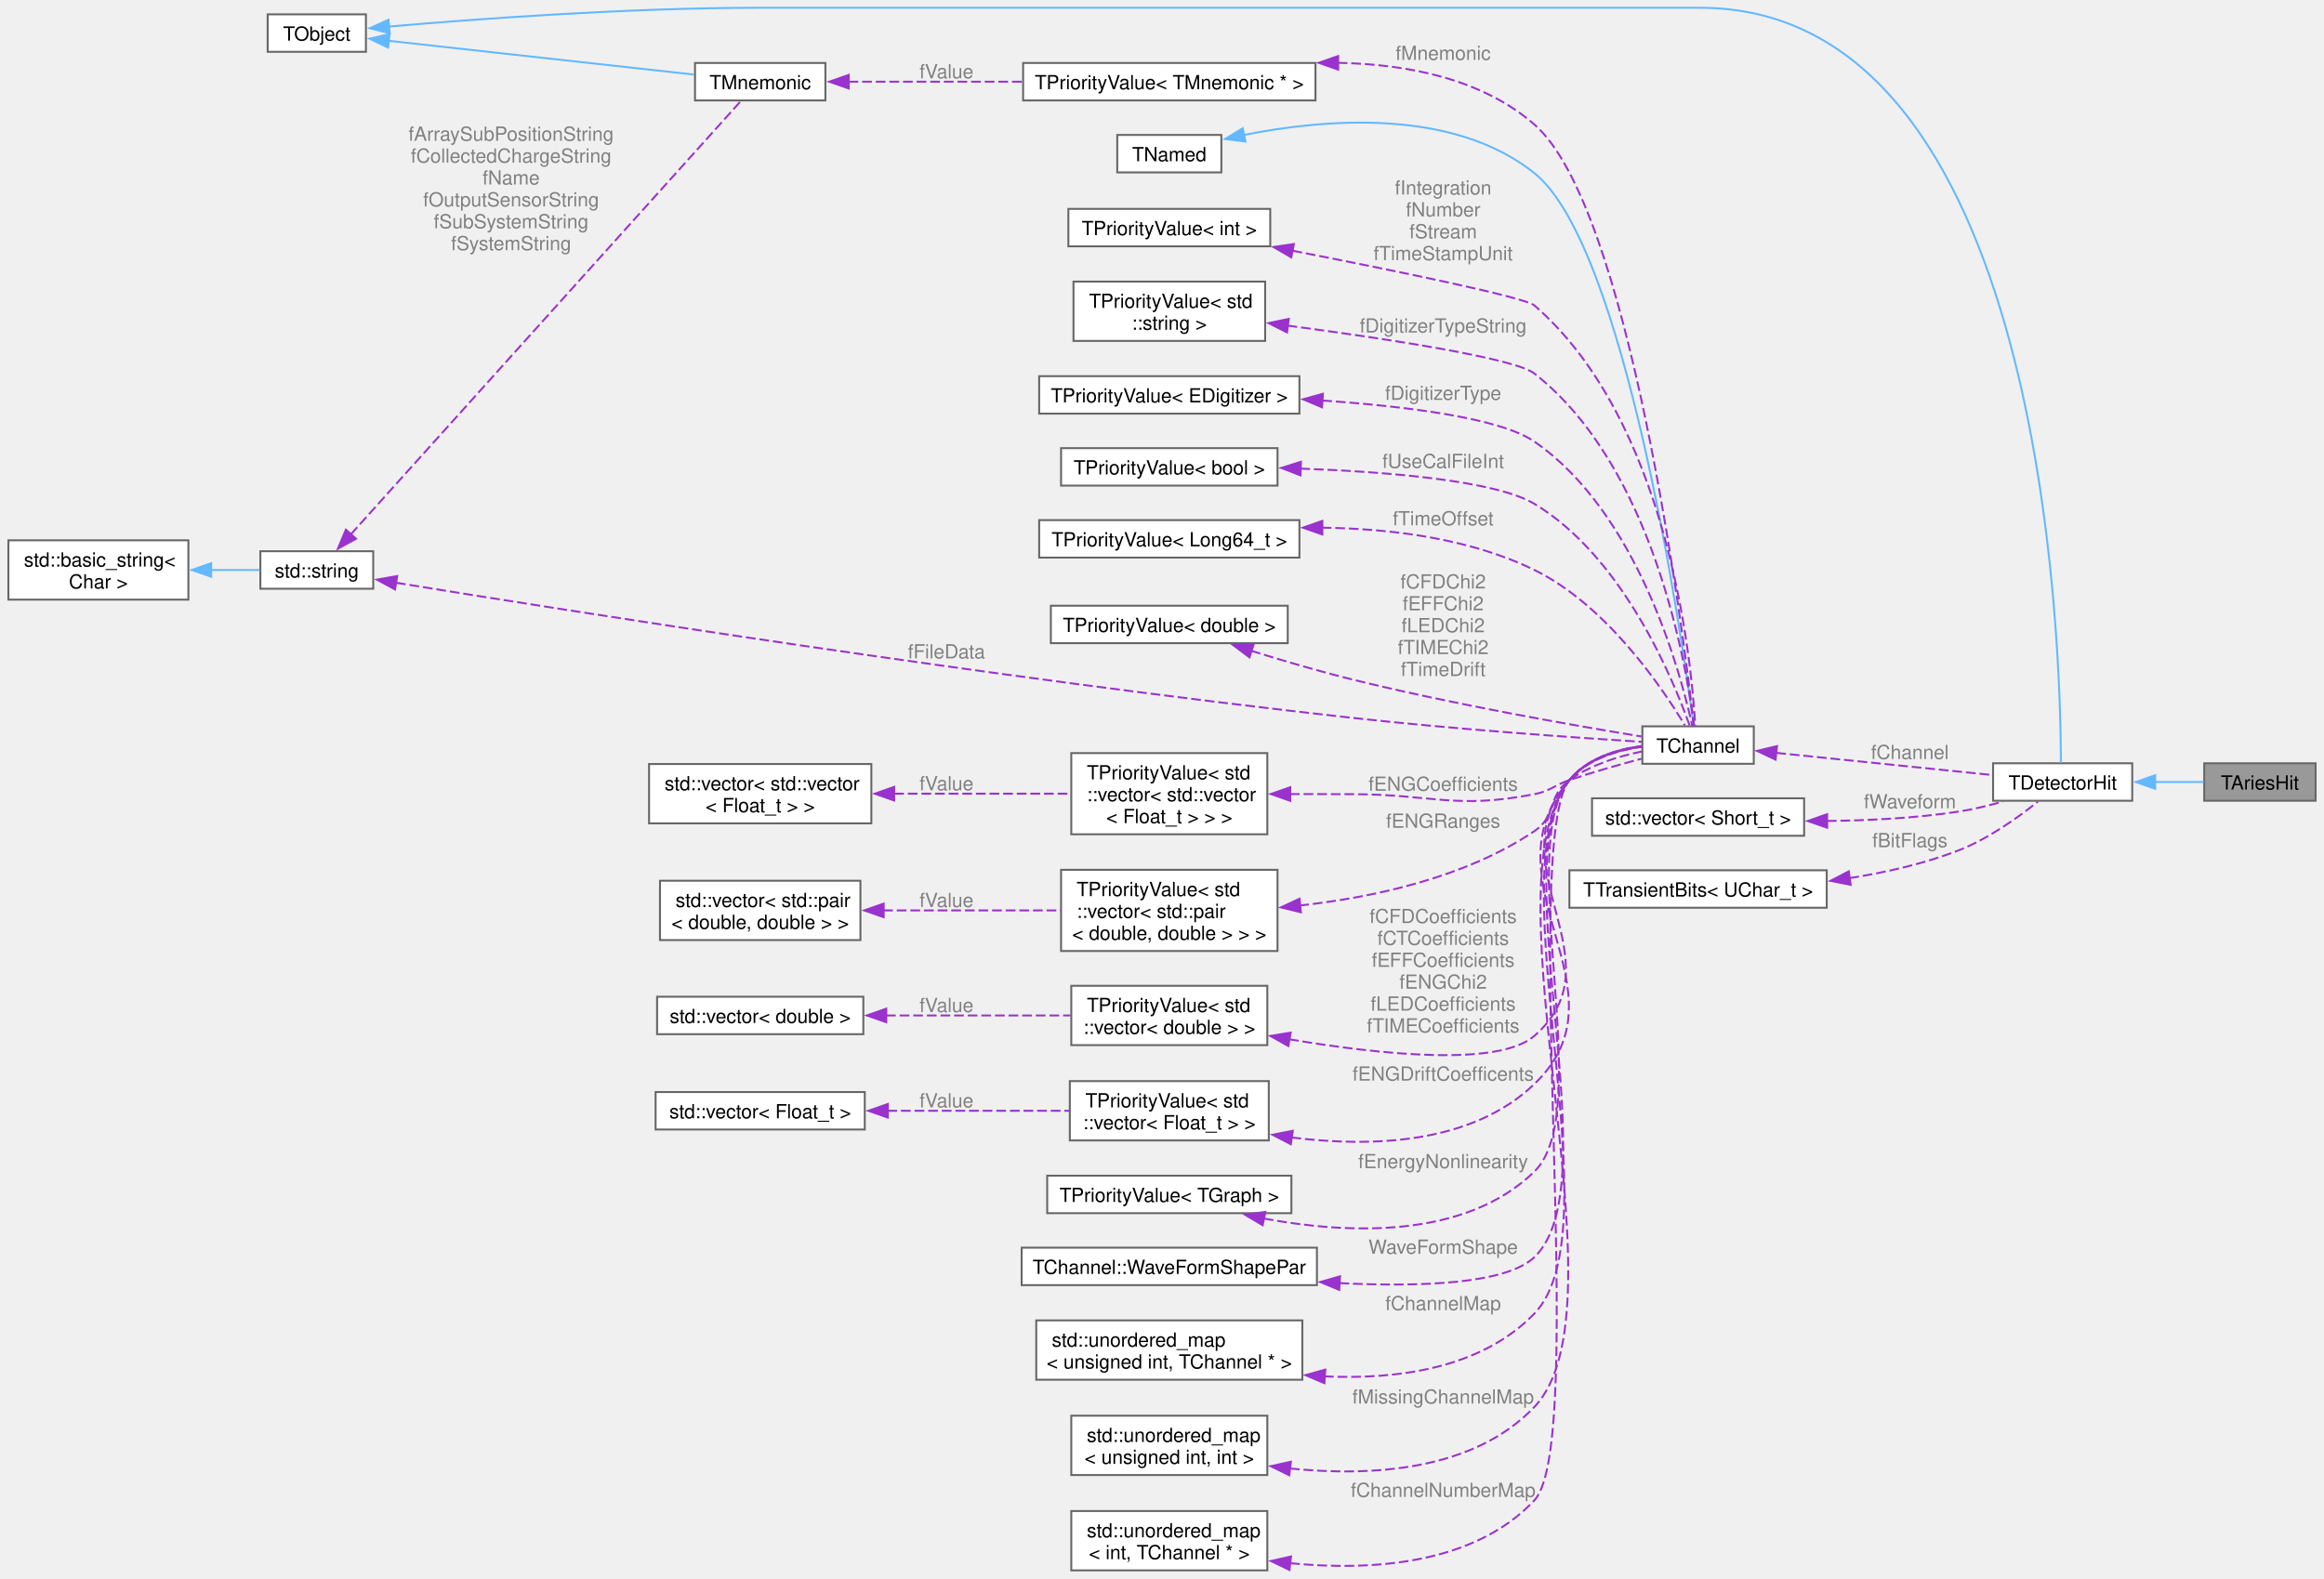
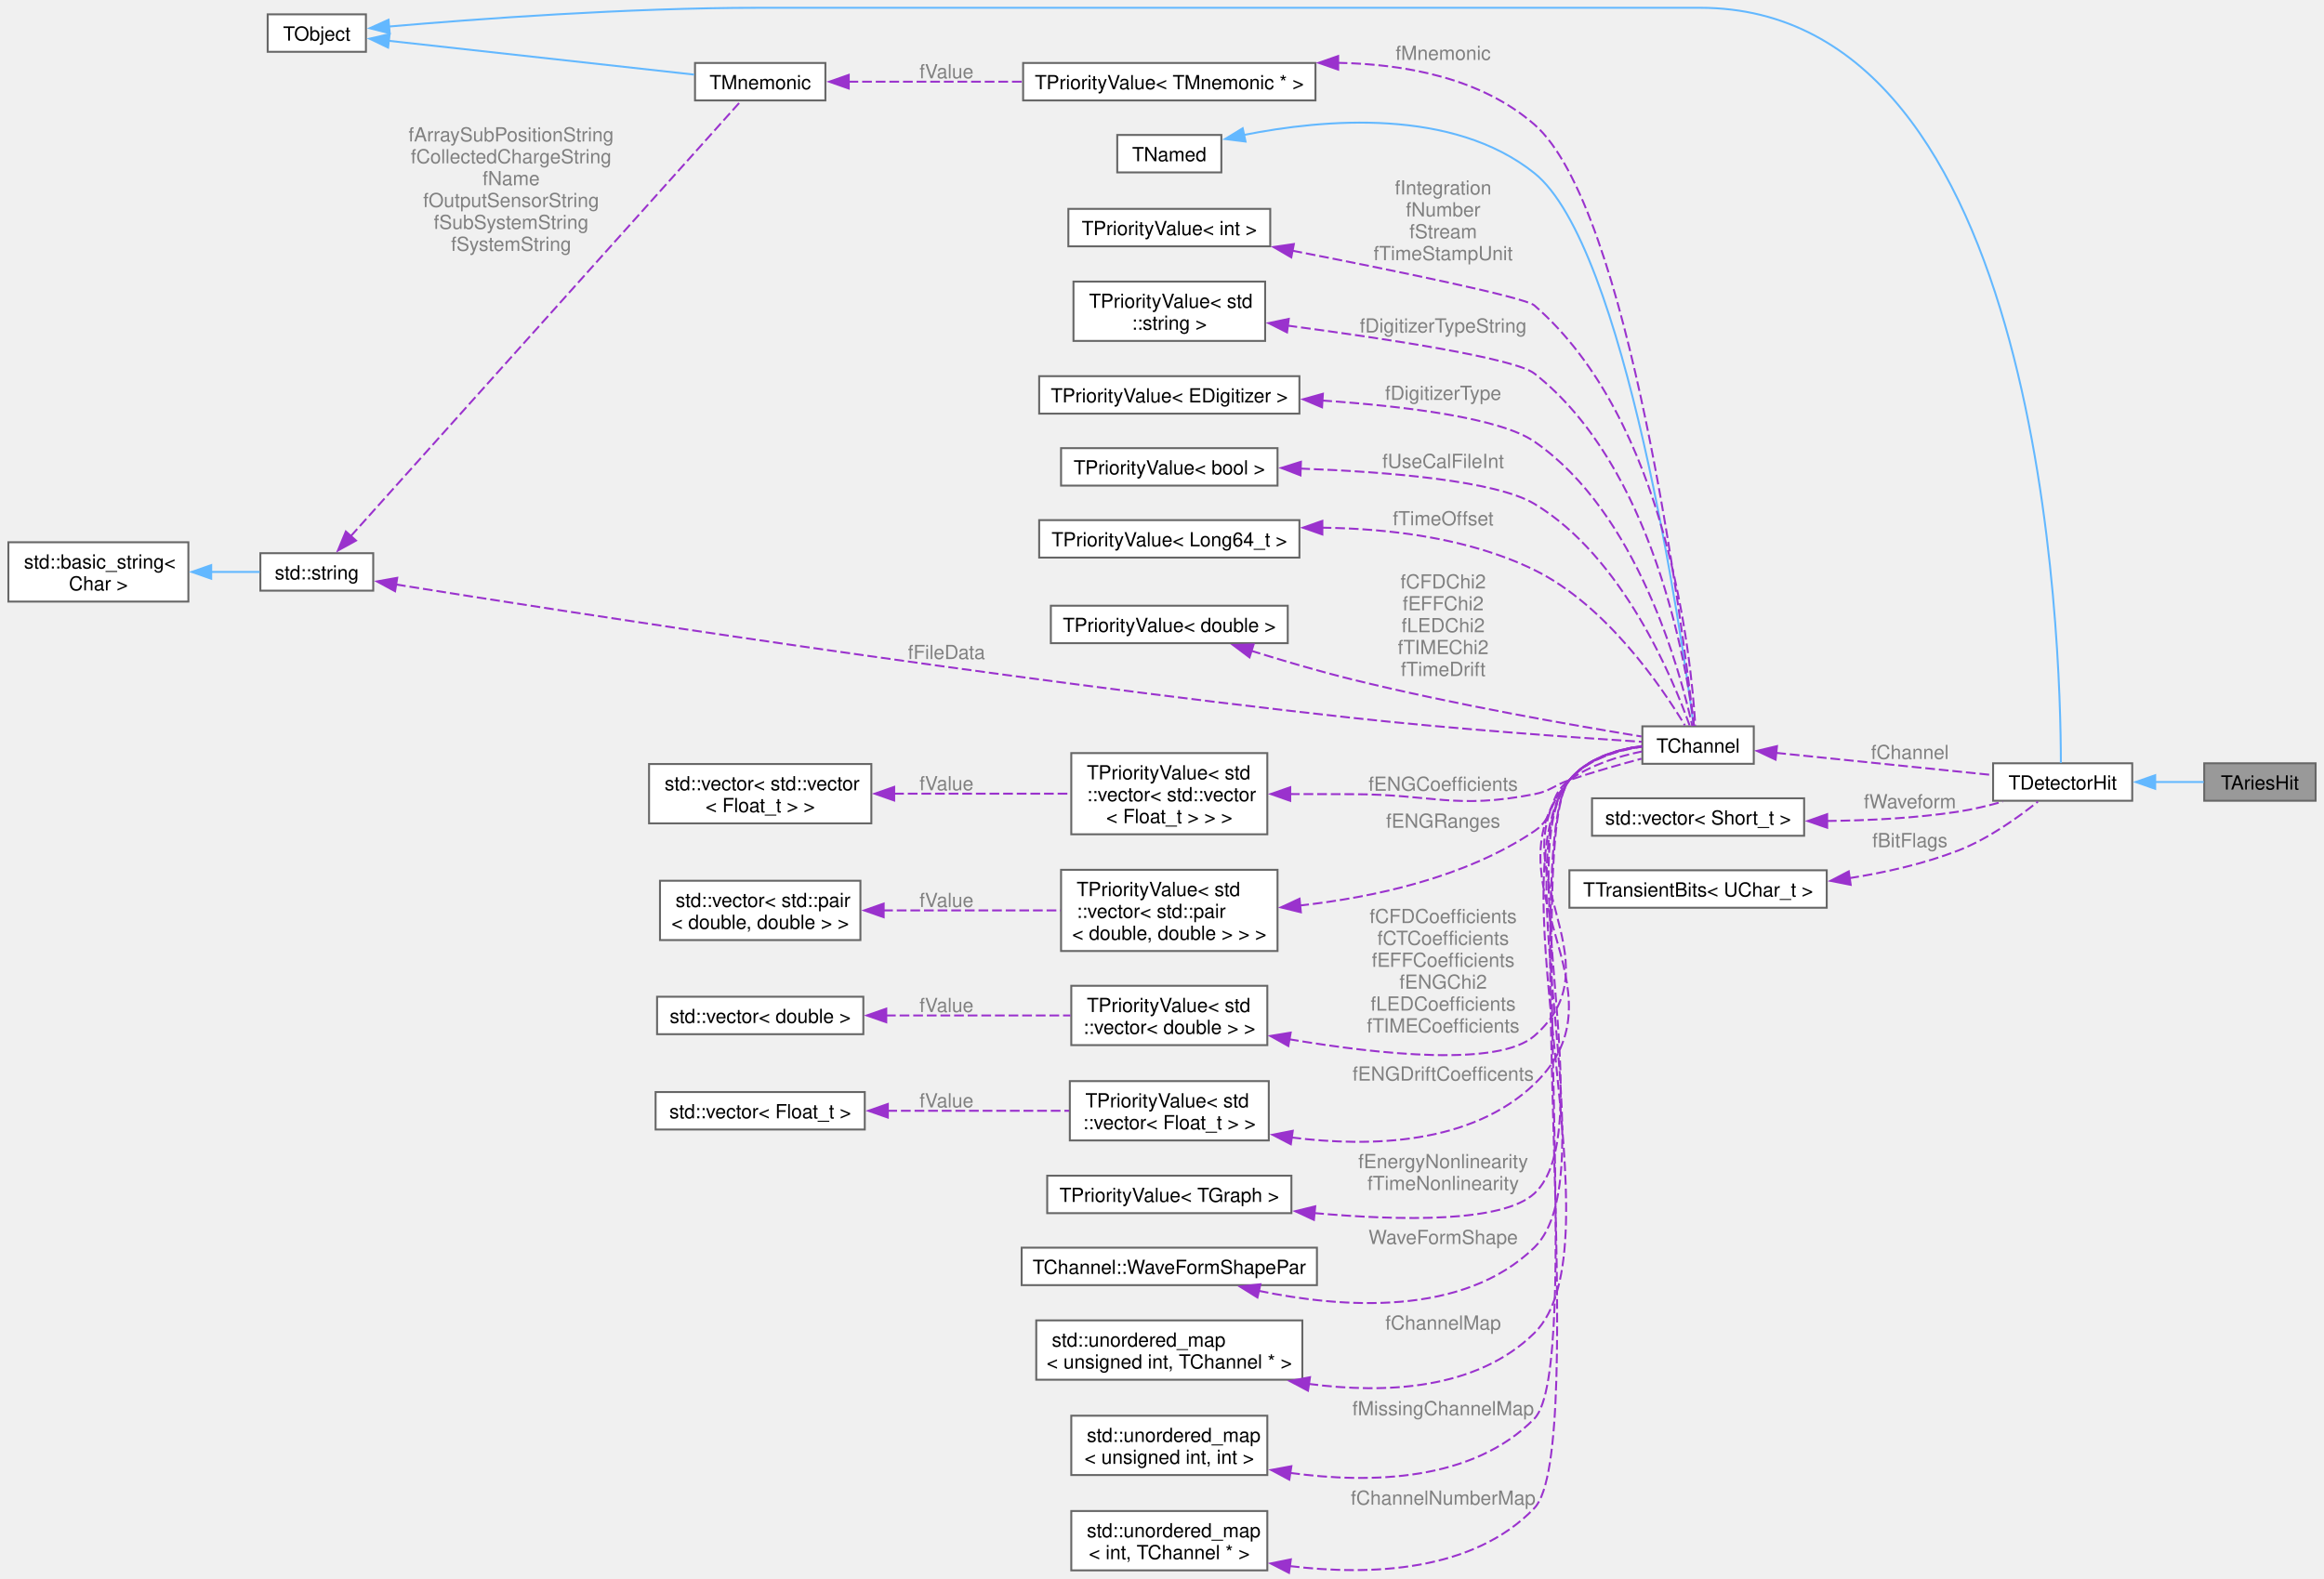
<svg xmlns="http://www.w3.org/2000/svg" xmlns:xlink="http://www.w3.org/1999/xlink" width="1194pt" height="811pt" viewBox="0.00 0.00 1193.75 811.25">
  <g id="graph0" class="graph" transform="scale(1 1) rotate(0) translate(4 807.25)">
    <g id="Node000001" class="node">
      <g id="a_Node000001">
        <a xlink:title=" ">
          <polygon fill="#999999" stroke="#666666" points="1185.75,-414.88 1128.5,-414.88 1128.5,-395.62 1185.75,-395.62 1185.75,-414.88" />
          <text text-anchor="middle" x="1157.12" y="-401.38" font-family="Helvetica,sans-Serif" font-size="10.00">TAriesHit</text>
        </a>
      </g>
    </g>
    <g id="Node000002" class="node">
      <g id="a_Node000002">
        <a xlink:href="class_t_detector_hit.html" target="_top" xlink:title=" ">
          <polygon fill="white" stroke="#666666" points="1091.5,-414.88 1020,-414.88 1020,-395.62 1091.5,-395.62 1091.5,-414.88" />
          <text text-anchor="middle" x="1055.75" y="-401.38" font-family="Helvetica,sans-Serif" font-size="10.00">TDetectorHit</text>
        </a>
      </g>
    </g>
    <g id="edge1_Node000001_Node000002" class="edge">
      <g id="a_edge1_Node000001_Node000002">
        <a xlink:title=" ">
          <path fill="none" stroke="#63b8ff" d="M1103.27,-405.25C1111.81,-405.25 1120.48,-405.25 1128.26,-405.25" />
          <polygon fill="#63b8ff" stroke="#63b8ff" points="1103.3,-401.75 1093.3,-405.25 1103.3,-408.75 1103.3,-401.75" />
        </a>
      </g>
    </g>
    <g id="Node000003" class="node">
      <g id="a_Node000003">
        <a xlink:title=" ">
          <polygon fill="white" stroke="#666666" points="183.75,-799.88 133.25,-799.88 133.25,-780.62 183.75,-780.62 183.75,-799.88" />
          <text text-anchor="middle" x="158.5" y="-786.38" font-family="Helvetica,sans-Serif" font-size="10.00">TObject</text>
        </a>
      </g>
    </g>
    <g id="edge2_Node000002_Node000003" class="edge">
      <g id="a_edge2_Node000002_Node000003">
        <a xlink:title=" ">
          <path fill="none" stroke="#63b8ff" d="M195.58,-793.61C240.14,-797.46 318.27,-803.25 385.38,-803.25 385.38,-803.25 385.38,-803.25 869.38,-803.25 1046.22,-803.25 1054.78,-476.38 1054.83,-415.09" />
          <polygon fill="#63b8ff" stroke="#63b8ff" points="195.98,-790.13 185.71,-792.74 195.37,-797.1 195.98,-790.13" />
        </a>
      </g>
    </g>
    <g id="Node000014" class="node">
      <g id="a_Node000014">
        <a xlink:href="class_t_mnemonic.html" target="_top" xlink:title=" ">
          <polygon fill="white" stroke="#666666" points="419.88,-774.88 352.88,-774.88 352.88,-755.62 419.88,-755.62 419.88,-774.88" />
          <text text-anchor="middle" x="386.38" y="-761.38" font-family="Helvetica,sans-Serif" font-size="10.00">TMnemonic</text>
        </a>
      </g>
    </g>
    <g id="edge14_Node000014_Node000003" class="edge">
      <g id="a_edge14_Node000014_Node000003">
        <a xlink:title=" ">
          <path fill="none" stroke="#63b8ff" d="M195.48,-786.27C238.71,-781.48 310.6,-773.53 352.43,-768.9" />
          <polygon fill="#63b8ff" stroke="#63b8ff" points="195.16,-782.78 185.61,-787.36 195.93,-789.74 195.16,-782.78" />
        </a>
      </g>
    </g>
    <g id="Node000004" class="node">
      <g id="a_Node000004">
        <a xlink:title=" ">
          <polygon fill="white" stroke="#666666" points="922.88,-396.88 813.88,-396.88 813.88,-377.62 922.88,-377.62 922.88,-396.88" />
          <text text-anchor="middle" x="868.38" y="-383.38" font-family="Helvetica,sans-Serif" font-size="10.00">std::vector&lt; Short_t &gt;</text>
        </a>
      </g>
    </g>
    <g id="edge3_Node000002_Node000004" class="edge">
      <g id="a_edge3_Node000002_Node000004">
        <a xlink:title=" ">
          <path fill="none" stroke="#9a32cd" stroke-dasharray="5,2" d="M934.57,-385.23C956.14,-385.46 980.19,-386.68 1002,-390 1009.54,-391.15 1017.52,-393.07 1024.93,-395.16" />
          <polygon fill="#9a32cd" stroke="#9a32cd" points="934.73,-381.73 924.72,-385.2 934.71,-388.73 934.73,-381.73" />
        </a>
      </g>
      <text text-anchor="middle" x="977.25" y="-391.75" font-family="Helvetica,sans-Serif" font-size="10.00" fill="grey"> fWaveform</text>
    </g>
    <g id="Node000005" class="node">
      <g id="a_Node000005">
        <a xlink:href="class_t_channel.html" target="_top" xlink:title=" ">
          <polygon fill="white" stroke="#666666" points="897,-433.88 839.75,-433.88 839.75,-414.62 897,-414.62 897,-433.88" />
          <text text-anchor="middle" x="868.38" y="-420.38" font-family="Helvetica,sans-Serif" font-size="10.00">TChannel</text>
        </a>
      </g>
    </g>
    <g id="edge4_Node000002_Node000005" class="edge">
      <g id="a_edge4_Node000002_Node000005">
        <a xlink:title=" ">
          <path fill="none" stroke="#9a32cd" stroke-dasharray="5,2" d="M908.55,-420.23C941.38,-416.87 987.83,-412.11 1019.51,-408.86" />
          <polygon fill="#9a32cd" stroke="#9a32cd" points="908.22,-416.75 898.63,-421.25 908.94,-423.71 908.22,-416.75" />
        </a>
      </g>
      <text text-anchor="middle" x="977.25" y="-417.07" font-family="Helvetica,sans-Serif" font-size="10.00" fill="grey"> fChannel</text>
    </g>
    <g id="Node000006" class="node">
      <g id="a_Node000006">
        <a xlink:title=" ">
          <polygon fill="white" stroke="#666666" points="623.38,-737.88 569.88,-737.88 569.88,-718.62 623.38,-718.62 623.38,-737.88" />
          <text text-anchor="middle" x="596.62" y="-724.38" font-family="Helvetica,sans-Serif" font-size="10.00">TNamed</text>
        </a>
      </g>
    </g>
    <g id="edge5_Node000005_Node000006" class="edge">
      <g id="a_edge5_Node000005_Node000006">
        <a xlink:title=" ">
          <path fill="none" stroke="#63b8ff" d="M635,-737.88C676.2,-746.1 742.18,-751.88 784.25,-718.25 830.96,-680.91 859.88,-481.23 866.11,-434.18" />
          <polygon fill="#63b8ff" stroke="#63b8ff" points="635.82,-734.48 625.31,-735.79 634.35,-741.32 635.82,-734.48" />
        </a>
      </g>
    </g>
    <g id="Node000007" class="node">
      <g id="a_Node000007">
        <a xlink:href="class_t_priority_value.html" target="_top" xlink:title=" ">
          <polygon fill="white" stroke="#666666" points="648.5,-699.88 544.75,-699.88 544.75,-680.62 648.5,-680.62 648.5,-699.88" />
          <text text-anchor="middle" x="596.62" y="-686.38" font-family="Helvetica,sans-Serif" font-size="10.00">TPriorityValue&lt; int &gt;</text>
        </a>
      </g>
    </g>
    <g id="edge6_Node000005_Node000007" class="edge">
      <g id="a_edge6_Node000005_Node000007">
        <a xlink:title=" ">
          <path fill="none" stroke="#9a32cd" stroke-dasharray="5,2" d="M659.94,-678.38C712.31,-668.17 779.41,-654.45 784.25,-650.25 852.77,-590.79 864.85,-469.75 866.95,-434.25" />
          <polygon fill="#9a32cd" stroke="#9a32cd" points="659.32,-674.94 650.17,-680.28 660.65,-681.81 659.32,-674.94" />
        </a>
      </g>
      <text text-anchor="middle" x="737.38" y="-707.26" font-family="Helvetica,sans-Serif" font-size="10.00" fill="grey"> fIntegration</text>
      <text text-anchor="middle" x="737.38" y="-696.01" font-family="Helvetica,sans-Serif" font-size="10.00" fill="grey">fNumber</text>
      <text text-anchor="middle" x="737.38" y="-684.76" font-family="Helvetica,sans-Serif" font-size="10.00" fill="grey">fStream</text>
      <text text-anchor="middle" x="737.38" y="-673.51" font-family="Helvetica,sans-Serif" font-size="10.00" fill="grey">fTimeStampUnit</text>
    </g>
    <g id="Node000008" class="node">
      <g id="a_Node000008">
        <a xlink:title=" ">
          <polygon fill="white" stroke="#666666" points="645.88,-662.5 547.38,-662.5 547.38,-632 645.88,-632 645.88,-662.5" />
          <text text-anchor="start" x="555.38" y="-649" font-family="Helvetica,sans-Serif" font-size="10.00">TPriorityValue&lt; std</text>
          <text text-anchor="middle" x="596.62" y="-637.75" font-family="Helvetica,sans-Serif" font-size="10.00">::string &gt;</text>
        </a>
      </g>
    </g>
    <g id="edge7_Node000005_Node000008" class="edge">
      <g id="a_edge7_Node000005_Node000008">
        <a xlink:title=" ">
          <path fill="none" stroke="#9a32cd" stroke-dasharray="5,2" d="M657.37,-639.88C708.1,-633.16 774.24,-623.1 784.25,-615.25 845.15,-567.49 862.32,-466.11 866.31,-434.13" />
          <polygon fill="#9a32cd" stroke="#9a32cd" points="657.12,-636.38 647.66,-641.15 658.03,-643.33 657.12,-636.38" />
        </a>
      </g>
      <text text-anchor="middle" x="737.38" y="-636.31" font-family="Helvetica,sans-Serif" font-size="10.00" fill="grey"> fDigitizerTypeString</text>
    </g>
    <g id="Node000009" class="node">
      <g id="a_Node000009">
        <a xlink:href="class_t_priority_value.html" target="_top" xlink:title=" ">
          <polygon fill="white" stroke="#666666" points="663.5,-613.88 529.75,-613.88 529.75,-594.62 663.5,-594.62 663.5,-613.88" />
          <text text-anchor="middle" x="596.62" y="-600.38" font-family="Helvetica,sans-Serif" font-size="10.00">TPriorityValue&lt; EDigitizer &gt;</text>
        </a>
      </g>
    </g>
    <g id="edge8_Node000005_Node000009" class="edge">
      <g id="a_edge8_Node000005_Node000009">
        <a xlink:title=" ">
          <path fill="none" stroke="#9a32cd" stroke-dasharray="5,2" d="M675.25,-601.36C718.33,-598.39 766.67,-592.39 784.25,-580.25 837.27,-543.62 859.24,-462.11 865.42,-434" />
          <polygon fill="#9a32cd" stroke="#9a32cd" points="675.13,-597.86 665.37,-601.99 675.57,-604.84 675.13,-597.86" />
        </a>
      </g>
      <text text-anchor="middle" x="737.38" y="-601.69" font-family="Helvetica,sans-Serif" font-size="10.00" fill="grey"> fDigitizerType</text>
    </g>
    <g id="Node000010" class="node">
      <g id="a_Node000010">
        <a xlink:href="class_t_priority_value.html" target="_top" xlink:title=" ">
          <polygon fill="white" stroke="#666666" points="652.25,-576.88 541,-576.88 541,-557.62 652.25,-557.62 652.25,-576.88" />
          <text text-anchor="middle" x="596.62" y="-563.38" font-family="Helvetica,sans-Serif" font-size="10.00">TPriorityValue&lt; bool &gt;</text>
        </a>
      </g>
    </g>
    <g id="edge9_Node000005_Node000010" class="edge">
      <g id="a_edge9_Node000005_Node000010">
        <a xlink:title=" ">
          <path fill="none" stroke="#9a32cd" stroke-dasharray="5,2" d="M663.93,-566.38C709.2,-564.7 764.43,-560.15 784.25,-548.25 829.58,-521.03 855.45,-458.45 864.09,-434.15" />
          <polygon fill="#9a32cd" stroke="#9a32cd" points="664.05,-562.88 654.17,-566.7 664.28,-569.87 664.05,-562.88" />
        </a>
      </g>
      <text text-anchor="middle" x="737.38" y="-566.68" font-family="Helvetica,sans-Serif" font-size="10.00" fill="grey"> fUseCalFileInt</text>
    </g>
    <g id="Node000011" class="node">
      <g id="a_Node000011">
        <a xlink:href="class_t_priority_value.html" target="_top" xlink:title=" ">
          <polygon fill="white" stroke="#666666" points="663.5,-539.88 529.75,-539.88 529.75,-520.62 663.5,-520.62 663.5,-539.88" />
          <text text-anchor="middle" x="596.62" y="-526.38" font-family="Helvetica,sans-Serif" font-size="10.00">TPriorityValue&lt; Long64_t &gt;</text>
        </a>
      </g>
    </g>
    <g id="edge10_Node000005_Node000011" class="edge">
      <g id="a_edge10_Node000005_Node000011">
        <a xlink:title=" ">
          <path fill="none" stroke="#9a32cd" stroke-dasharray="5,2" d="M674.91,-536C709.88,-535.56 750.78,-530.64 784.25,-514.25 821.31,-496.1 849.94,-453.78 861.63,-434.34" />
          <polygon fill="#9a32cd" stroke="#9a32cd" points="675.29,-532.5 665.29,-535.99 675.29,-539.5 675.29,-532.5" />
        </a>
      </g>
      <text text-anchor="middle" x="737.38" y="-537.22" font-family="Helvetica,sans-Serif" font-size="10.00" fill="grey"> fTimeOffset</text>
    </g>
    <g id="Node000012" class="node">
      <g id="a_Node000012">
        <a xlink:href="class_t_priority_value.html" target="_top" xlink:title=" ">
          <polygon fill="white" stroke="#666666" points="657.5,-495.88 535.75,-495.88 535.75,-476.62 657.5,-476.62 657.5,-495.88" />
          <text text-anchor="middle" x="596.62" y="-482.38" font-family="Helvetica,sans-Serif" font-size="10.00">TPriorityValue&lt; double &gt;</text>
        </a>
      </g>
    </g>
    <g id="edge11_Node000005_Node000012" class="edge">
      <g id="a_edge11_Node000005_Node000012">
        <a xlink:title=" ">
          <path fill="none" stroke="#9a32cd" stroke-dasharray="5,2" d="M638.6,-472.76C654.67,-467.73 673.35,-462.23 690.5,-458 742.55,-445.16 804.24,-434.37 839.3,-428.66" />
          <polygon fill="#9a32cd" stroke="#9a32cd" points="637.85,-469.32 629.38,-475.68 639.97,-475.99 637.85,-469.32" />
        </a>
      </g>
      <text text-anchor="middle" x="737.38" y="-504.75" font-family="Helvetica,sans-Serif" font-size="10.00" fill="grey"> fCFDChi2</text>
      <text text-anchor="middle" x="737.38" y="-493.5" font-family="Helvetica,sans-Serif" font-size="10.00" fill="grey">fEFFChi2</text>
      <text text-anchor="middle" x="737.38" y="-482.25" font-family="Helvetica,sans-Serif" font-size="10.00" fill="grey">fLEDChi2</text>
      <text text-anchor="middle" x="737.38" y="-471" font-family="Helvetica,sans-Serif" font-size="10.00" fill="grey">fTIMEChi2</text>
      <text text-anchor="middle" x="737.38" y="-459.75" font-family="Helvetica,sans-Serif" font-size="10.00" fill="grey">fTimeDrift</text>
    </g>
    <g id="Node000013" class="node">
      <g id="a_Node000013">
        <a xlink:href="class_t_priority_value.html" target="_top" xlink:title=" ">
          <polygon fill="white" stroke="#666666" points="671.75,-774.88 521.5,-774.88 521.5,-755.62 671.75,-755.62 671.75,-774.88" />
          <text text-anchor="middle" x="596.62" y="-761.38" font-family="Helvetica,sans-Serif" font-size="10.00">TPriorityValue&lt; TMnemonic * &gt;</text>
        </a>
      </g>
    </g>
    <g id="edge12_Node000005_Node000013" class="edge">
      <g id="a_edge12_Node000005_Node000013">
        <a xlink:title=" ">
          <path fill="none" stroke="#9a32cd" stroke-dasharray="5,2" d="M683.15,-774.96C718.24,-774.33 756.95,-767.03 784.25,-743.25 833.12,-700.68 860.58,-483.72 866.26,-434.29" />
          <polygon fill="#9a32cd" stroke="#9a32cd" points="683.42,-771.46 673.41,-774.95 683.41,-778.46 683.42,-771.46" />
        </a>
      </g>
      <text text-anchor="middle" x="737.38" y="-776.44" font-family="Helvetica,sans-Serif" font-size="10.00" fill="grey"> fMnemonic</text>
    </g>
    <g id="edge13_Node000013_Node000014" class="edge">
      <g id="a_edge13_Node000013_Node000014">
        <a xlink:title=" ">
          <path fill="none" stroke="#9a32cd" stroke-dasharray="5,2" d="M431.77,-765.25C457.81,-765.25 491.38,-765.25 521.35,-765.25" />
          <polygon fill="#9a32cd" stroke="#9a32cd" points="431.89,-761.75 421.89,-765.25 431.89,-768.75 431.89,-761.75" />
        </a>
      </g>
      <text text-anchor="middle" x="482.12" y="-767" font-family="Helvetica,sans-Serif" font-size="10.00" fill="grey"> fValue</text>
    </g>
    <g id="Node000015" class="node">
      <g id="a_Node000015">
        <a xlink:title=" ">
-           <polygon fill="white" stroke="#666666" points="187.5,-523.88 129.5,-523.88 129.5,-504.62 187.5,-504.62 187.5,-523.88" />
-           <text text-anchor="middle" x="158.5" y="-510.38" font-family="Helvetica,sans-Serif" font-size="10.00">std::string</text>
+           <polygon fill="white" stroke="#666666" points="187.5,-522.88 129.5,-522.88 129.5,-503.62 187.5,-503.62 187.5,-522.88" />
+           <text text-anchor="middle" x="158.5" y="-509.38" font-family="Helvetica,sans-Serif" font-size="10.00">std::string</text>
        </a>
      </g>
    </g>
    <g id="edge30_Node000005_Node000015" class="edge">
      <g id="a_edge30_Node000005_Node000015">
        <a xlink:title=" ">
-           <path fill="none" stroke="#9a32cd" stroke-dasharray="5,2" d="M199.23,-507.69C287.4,-493.31 506.22,-458.71 690.5,-438.25 743.01,-432.42 804.54,-428.12 839.45,-425.91" />
-           <polygon fill="#9a32cd" stroke="#9a32cd" points="198.71,-504.23 189.41,-509.29 199.84,-511.13 198.71,-504.23" />
-         </a>
-       </g>
-       <text text-anchor="middle" x="482.12" y="-468.8" font-family="Helvetica,sans-Serif" font-size="10.00" fill="grey"> fFileData</text>
+           <path fill="none" stroke="#9a32cd" stroke-dasharray="5,2" d="M199.23,-506.79C287.41,-492.63 506.25,-458.53 690.5,-438.25 743.01,-432.47 804.55,-428.15 839.45,-425.93" />
+           <polygon fill="#9a32cd" stroke="#9a32cd" points="198.73,-503.32 189.41,-508.37 199.84,-510.23 198.73,-503.32" />
+         </a>
+       </g>
+       <text text-anchor="middle" x="482.12" y="-468.47" font-family="Helvetica,sans-Serif" font-size="10.00" fill="grey"> fFileData</text>
    </g>
    <g id="edge15_Node000014_Node000015" class="edge">
      <g id="a_edge15_Node000014_Node000015">
        <a xlink:title=" ">
-           <path fill="none" stroke="#9a32cd" stroke-dasharray="5,2" d="M175.95,-532.53C220.46,-581.99 342.15,-717.22 376.34,-755.21" />
-           <polygon fill="#9a32cd" stroke="#9a32cd" points="178.66,-530.31 169.37,-525.21 173.45,-534.99 178.66,-530.31" />
-         </a>
-       </g>
-       <text text-anchor="middle" x="258.38" y="-734.9" font-family="Helvetica,sans-Serif" font-size="10.00" fill="grey"> fArraySubPositionString</text>
-       <text text-anchor="middle" x="258.38" y="-723.65" font-family="Helvetica,sans-Serif" font-size="10.00" fill="grey">fCollectedChargeString</text>
-       <text text-anchor="middle" x="258.38" y="-712.4" font-family="Helvetica,sans-Serif" font-size="10.00" fill="grey">fName</text>
-       <text text-anchor="middle" x="258.38" y="-701.15" font-family="Helvetica,sans-Serif" font-size="10.00" fill="grey">fOutputSensorString</text>
-       <text text-anchor="middle" x="258.38" y="-689.9" font-family="Helvetica,sans-Serif" font-size="10.00" fill="grey">fSubSystemString</text>
-       <text text-anchor="middle" x="258.38" y="-678.65" font-family="Helvetica,sans-Serif" font-size="10.00" fill="grey">fSystemString</text>
+           <path fill="none" stroke="#9a32cd" stroke-dasharray="5,2" d="M175.95,-531.61C220.46,-581.26 342.15,-717.03 376.34,-755.17" />
+           <polygon fill="#9a32cd" stroke="#9a32cd" points="178.65,-529.37 169.36,-524.26 173.43,-534.04 178.65,-529.37" />
+         </a>
+       </g>
+       <text text-anchor="middle" x="258.38" y="-734.55" font-family="Helvetica,sans-Serif" font-size="10.00" fill="grey"> fArraySubPositionString</text>
+       <text text-anchor="middle" x="258.38" y="-723.3" font-family="Helvetica,sans-Serif" font-size="10.00" fill="grey">fCollectedChargeString</text>
+       <text text-anchor="middle" x="258.38" y="-712.05" font-family="Helvetica,sans-Serif" font-size="10.00" fill="grey">fName</text>
+       <text text-anchor="middle" x="258.38" y="-700.8" font-family="Helvetica,sans-Serif" font-size="10.00" fill="grey">fOutputSensorString</text>
+       <text text-anchor="middle" x="258.38" y="-689.55" font-family="Helvetica,sans-Serif" font-size="10.00" fill="grey">fSubSystemString</text>
+       <text text-anchor="middle" x="258.38" y="-678.3" font-family="Helvetica,sans-Serif" font-size="10.00" fill="grey">fSystemString</text>
    </g>
    <g id="Node000016" class="node">
      <g id="a_Node000016">
        <a xlink:title=" ">
-           <polygon fill="white" stroke="#666666" points="92.5,-529.5 0,-529.5 0,-499 92.5,-499 92.5,-529.5" />
-           <text text-anchor="start" x="8" y="-516" font-family="Helvetica,sans-Serif" font-size="10.00">std::basic_string&lt;</text>
-           <text text-anchor="middle" x="46.25" y="-504.75" font-family="Helvetica,sans-Serif" font-size="10.00"> Char &gt;</text>
+           <polygon fill="white" stroke="#666666" points="92.5,-528.5 0,-528.5 0,-498 92.5,-498 92.5,-528.5" />
+           <text text-anchor="start" x="8" y="-515" font-family="Helvetica,sans-Serif" font-size="10.00">std::basic_string&lt;</text>
+           <text text-anchor="middle" x="46.25" y="-503.75" font-family="Helvetica,sans-Serif" font-size="10.00"> Char &gt;</text>
        </a>
      </g>
    </g>
    <g id="edge16_Node000015_Node000016" class="edge">
      <g id="a_edge16_Node000015_Node000016">
        <a xlink:title=" ">
-           <path fill="none" stroke="#63b8ff" d="M104.12,-514.25C112.81,-514.25 121.45,-514.25 129.16,-514.25" />
-           <polygon fill="#63b8ff" stroke="#63b8ff" points="104.24,-510.75 94.24,-514.25 104.24,-517.75 104.24,-510.75" />
+           <path fill="none" stroke="#63b8ff" d="M104.12,-513.25C112.81,-513.25 121.45,-513.25 129.16,-513.25" />
+           <polygon fill="#63b8ff" stroke="#63b8ff" points="104.24,-509.75 94.24,-513.25 104.24,-516.75 104.24,-509.75" />
        </a>
      </g>
    </g>
    <g id="Node000017" class="node">
      <g id="a_Node000017">
        <a xlink:title=" ">
          <polygon fill="white" stroke="#666666" points="647,-420.12 546.25,-420.12 546.25,-378.38 647,-378.38 647,-420.12" />
          <text text-anchor="start" x="554.25" y="-406.62" font-family="Helvetica,sans-Serif" font-size="10.00">TPriorityValue&lt; std</text>
          <text text-anchor="start" x="554.25" y="-395.38" font-family="Helvetica,sans-Serif" font-size="10.00">::vector&lt; std::vector</text>
          <text text-anchor="middle" x="596.62" y="-384.12" font-family="Helvetica,sans-Serif" font-size="10.00">&lt; Float_t &gt; &gt; &gt;</text>
        </a>
      </g>
    </g>
    <g id="edge17_Node000005_Node000017" class="edge">
      <g id="a_edge17_Node000005_Node000017">
        <a xlink:title=" ">
          <path fill="none" stroke="#9a32cd" stroke-dasharray="5,2" d="M658.63,-399.06C669.25,-399.04 680.2,-399.01 690.5,-399 732.17,-398.94 743.34,-391.07 784.25,-399 792.72,-400.64 794.08,-403.49 802.25,-406.25 814.25,-410.31 827.72,-414.15 839.28,-417.23" />
          <polygon fill="#9a32cd" stroke="#9a32cd" points="658.78,-395.56 648.78,-399.09 658.79,-402.56 658.78,-395.56" />
        </a>
      </g>
      <text text-anchor="middle" x="737.38" y="-400.75" font-family="Helvetica,sans-Serif" font-size="10.00" fill="grey"> fENGCoefficients</text>
    </g>
    <g id="Node000018" class="node">
      <g id="a_Node000018">
        <a xlink:title=" ">
          <polygon fill="white" stroke="#666666" points="443.5,-414.5 329.25,-414.5 329.25,-384 443.5,-384 443.5,-414.5" />
          <text text-anchor="start" x="337.25" y="-401" font-family="Helvetica,sans-Serif" font-size="10.00">std::vector&lt; std::vector</text>
          <text text-anchor="middle" x="386.38" y="-389.75" font-family="Helvetica,sans-Serif" font-size="10.00">&lt; Float_t &gt; &gt;</text>
        </a>
      </g>
    </g>
    <g id="edge18_Node000017_Node000018" class="edge">
      <g id="a_edge18_Node000017_Node000018">
        <a xlink:title=" ">
          <path fill="none" stroke="#9a32cd" stroke-dasharray="5,2" d="M455.24,-399.25C484.8,-399.25 518.82,-399.25 545.97,-399.25" />
          <polygon fill="#9a32cd" stroke="#9a32cd" points="455.24,-395.75 445.24,-399.25 455.24,-402.75 455.24,-395.75" />
        </a>
      </g>
      <text text-anchor="middle" x="482.12" y="-401" font-family="Helvetica,sans-Serif" font-size="10.00" fill="grey"> fValue</text>
    </g>
    <g id="Node000019" class="node">
      <g id="a_Node000019">
        <a xlink:title=" ">
          <polygon fill="white" stroke="#666666" points="652.25,-360.12 541,-360.12 541,-318.38 652.25,-318.38 652.25,-360.12" />
          <text text-anchor="start" x="549" y="-346.62" font-family="Helvetica,sans-Serif" font-size="10.00">TPriorityValue&lt; std</text>
          <text text-anchor="start" x="549" y="-335.38" font-family="Helvetica,sans-Serif" font-size="10.00">::vector&lt; std::pair</text>
          <text text-anchor="middle" x="596.62" y="-324.12" font-family="Helvetica,sans-Serif" font-size="10.00">&lt; double, double &gt; &gt; &gt;</text>
        </a>
      </g>
    </g>
    <g id="edge19_Node000005_Node000019" class="edge">
      <g id="a_edge19_Node000005_Node000019">
        <a xlink:title=" ">
          <path fill="none" stroke="#9a32cd" stroke-dasharray="5,2" d="M663.43,-341.73C701.47,-345.92 748.69,-356.07 784.25,-380 795.99,-387.9 790.73,-398.03 802.25,-406.25 813.14,-414.02 827.24,-418.44 839.54,-420.95" />
          <polygon fill="#9a32cd" stroke="#9a32cd" points="664.25,-338.29 653.95,-340.8 663.57,-345.26 664.25,-338.29" />
        </a>
      </g>
      <text text-anchor="middle" x="737.38" y="-381.75" font-family="Helvetica,sans-Serif" font-size="10.00" fill="grey"> fENGRanges</text>
    </g>
    <g id="Node000020" class="node">
      <g id="a_Node000020">
        <a xlink:title=" ">
          <polygon fill="white" stroke="#666666" points="437.88,-354.5 334.88,-354.5 334.88,-324 437.88,-324 437.88,-354.5" />
          <text text-anchor="start" x="342.88" y="-341" font-family="Helvetica,sans-Serif" font-size="10.00">std::vector&lt; std::pair</text>
          <text text-anchor="middle" x="386.38" y="-329.75" font-family="Helvetica,sans-Serif" font-size="10.00">&lt; double, double &gt; &gt;</text>
        </a>
      </g>
    </g>
    <g id="edge20_Node000019_Node000020" class="edge">
      <g id="a_edge20_Node000019_Node000020">
        <a xlink:title=" ">
          <path fill="none" stroke="#9a32cd" stroke-dasharray="5,2" d="M449.57,-339.25C478.58,-339.25 512.81,-339.25 540.83,-339.25" />
          <polygon fill="#9a32cd" stroke="#9a32cd" points="449.83,-335.75 439.83,-339.25 449.83,-342.75 449.83,-335.75" />
        </a>
      </g>
      <text text-anchor="middle" x="482.12" y="-341" font-family="Helvetica,sans-Serif" font-size="10.00" fill="grey"> fValue</text>
    </g>
    <g id="Node000021" class="node">
      <g id="a_Node000021">
        <a xlink:title=" ">
          <polygon fill="white" stroke="#666666" points="647,-300.5 546.25,-300.5 546.25,-270 647,-270 647,-300.5" />
          <text text-anchor="start" x="554.25" y="-287" font-family="Helvetica,sans-Serif" font-size="10.00">TPriorityValue&lt; std</text>
          <text text-anchor="middle" x="596.62" y="-275.75" font-family="Helvetica,sans-Serif" font-size="10.00">::vector&lt; double &gt; &gt;</text>
        </a>
      </g>
    </g>
    <g id="edge21_Node000005_Node000021" class="edge">
      <g id="a_edge21_Node000005_Node000021">
        <a xlink:title=" ">
          <path fill="none" stroke="#9a32cd" stroke-dasharray="5,2" d="M658.14,-273.03C705.38,-265.06 765.97,-258.8 784.25,-274.75 828.7,-313.53 763.42,-361.85 802.25,-406.25 811.44,-416.76 826.16,-421.39 839.28,-423.33" />
          <polygon fill="#9a32cd" stroke="#9a32cd" points="657.81,-269.54 648.56,-274.71 659.01,-276.43 657.81,-269.54" />
        </a>
      </g>
      <text text-anchor="middle" x="737.38" y="-332.75" font-family="Helvetica,sans-Serif" font-size="10.00" fill="grey"> fCFDCoefficients</text>
      <text text-anchor="middle" x="737.38" y="-321.5" font-family="Helvetica,sans-Serif" font-size="10.00" fill="grey">fCTCoefficients</text>
      <text text-anchor="middle" x="737.38" y="-310.25" font-family="Helvetica,sans-Serif" font-size="10.00" fill="grey">fEFFCoefficients</text>
      <text text-anchor="middle" x="737.38" y="-299" font-family="Helvetica,sans-Serif" font-size="10.00" fill="grey">fENGChi2</text>
      <text text-anchor="middle" x="737.38" y="-287.75" font-family="Helvetica,sans-Serif" font-size="10.00" fill="grey">fLEDCoefficients</text>
      <text text-anchor="middle" x="737.38" y="-276.5" font-family="Helvetica,sans-Serif" font-size="10.00" fill="grey">fTIMECoefficients</text>
    </g>
    <g id="Node000022" class="node">
      <g id="a_Node000022">
        <a xlink:title=" ">
          <polygon fill="white" stroke="#666666" points="439.38,-294.88 333.38,-294.88 333.38,-275.62 439.38,-275.62 439.38,-294.88" />
          <text text-anchor="middle" x="386.38" y="-281.38" font-family="Helvetica,sans-Serif" font-size="10.00">std::vector&lt; double &gt;</text>
        </a>
      </g>
    </g>
    <g id="edge22_Node000021_Node000022" class="edge">
      <g id="a_edge22_Node000021_Node000022">
        <a xlink:title=" ">
          <path fill="none" stroke="#9a32cd" stroke-dasharray="5,2" d="M451.03,-285.25C481.49,-285.25 517.41,-285.25 545.83,-285.25" />
          <polygon fill="#9a32cd" stroke="#9a32cd" points="451.17,-281.75 441.17,-285.25 451.17,-288.75 451.17,-281.75" />
        </a>
      </g>
      <text text-anchor="middle" x="482.12" y="-287" font-family="Helvetica,sans-Serif" font-size="10.00" fill="grey"> fValue</text>
    </g>
    <g id="Node000023" class="node">
      <g id="a_Node000023">
        <a xlink:title=" ">
          <polygon fill="white" stroke="#666666" points="647.75,-251.5 545.5,-251.5 545.5,-221 647.75,-221 647.75,-251.5" />
          <text text-anchor="start" x="553.5" y="-238" font-family="Helvetica,sans-Serif" font-size="10.00">TPriorityValue&lt; std</text>
          <text text-anchor="middle" x="596.62" y="-226.75" font-family="Helvetica,sans-Serif" font-size="10.00">::vector&lt; Float_t &gt; &gt;</text>
        </a>
      </g>
    </g>
    <g id="edge23_Node000005_Node000023" class="edge">
      <g id="a_edge23_Node000005_Node000023">
        <a xlink:title=" ">
          <path fill="none" stroke="#9a32cd" stroke-dasharray="5,2" d="M659.39,-222.54C700.18,-217.39 751.9,-218.95 784.25,-250 834.69,-298.4 756.79,-353.14 802.25,-406.25 811.4,-416.94 826.28,-421.57 839.51,-423.46" />
          <polygon fill="#9a32cd" stroke="#9a32cd" points="659.09,-219.04 649.69,-223.93 660.09,-225.97 659.09,-219.04" />
        </a>
      </g>
      <text text-anchor="middle" x="737.38" y="-251.75" font-family="Helvetica,sans-Serif" font-size="10.00" fill="grey"> fENGDriftCoefficents</text>
    </g>
    <g id="Node000024" class="node">
      <g id="a_Node000024">
        <a xlink:title=" ">
          <polygon fill="white" stroke="#666666" points="440.12,-245.88 332.62,-245.88 332.62,-226.62 440.12,-226.62 440.12,-245.88" />
          <text text-anchor="middle" x="386.38" y="-232.38" font-family="Helvetica,sans-Serif" font-size="10.00">std::vector&lt; Float_t &gt;</text>
        </a>
      </g>
    </g>
    <g id="edge24_Node000023_Node000024" class="edge">
      <g id="a_edge24_Node000023_Node000024">
        <a xlink:title=" ">
          <path fill="none" stroke="#9a32cd" stroke-dasharray="5,2" d="M451.71,-236.25C481.77,-236.25 517.04,-236.25 545.14,-236.25" />
          <polygon fill="#9a32cd" stroke="#9a32cd" points="451.98,-232.75 441.98,-236.25 451.98,-239.75 451.98,-232.75" />
        </a>
      </g>
      <text text-anchor="middle" x="482.12" y="-238" font-family="Helvetica,sans-Serif" font-size="10.00" fill="grey"> fValue</text>
    </g>
    <g id="Node000025" class="node">
      <g id="a_Node000025">
        <a xlink:href="class_t_priority_value.html" target="_top" xlink:title=" ">
          <polygon fill="white" stroke="#666666" points="659.38,-202.88 533.88,-202.88 533.88,-183.62 659.38,-183.62 659.38,-202.88" />
          <text text-anchor="middle" x="596.62" y="-189.38" font-family="Helvetica,sans-Serif" font-size="10.00">TPriorityValue&lt; TGraph &gt;</text>
        </a>
      </g>
    </g>
    <g id="edge25_Node000005_Node000025" class="edge">
      <g id="a_edge25_Node000005_Node000025">
        <a xlink:title=" ">
-           <path fill="none" stroke="#9a32cd" stroke-dasharray="5,2" d="M645.18,-180.87C687.54,-172.98 748.25,-169.93 784.25,-205 816.41,-236.33 773.49,-371.77 802.25,-406.25 811.27,-417.06 826.14,-421.69 839.4,-423.56" />
-           <polygon fill="#9a32cd" stroke="#9a32cd" points="644.61,-177.41 635.5,-182.83 646,-184.27 644.61,-177.41" />
+           <path fill="none" stroke="#9a32cd" stroke-dasharray="5,2" d="M671.09,-183.67C716.06,-179.62 767.99,-178.77 784.25,-193.75 819.1,-225.86 771.98,-369.78 802.25,-406.25 811.24,-417.08 826.11,-421.71 839.38,-423.58" />
+           <polygon fill="#9a32cd" stroke="#9a32cd" points="670.95,-180.17 661.34,-184.62 671.63,-187.14 670.95,-180.17" />
        </a>
      </g>
      <text text-anchor="middle" x="737.38" y="-206.75" font-family="Helvetica,sans-Serif" font-size="10.00" fill="grey"> fEnergyNonlinearity</text>
+       <text text-anchor="middle" x="737.38" y="-195.5" font-family="Helvetica,sans-Serif" font-size="10.00" fill="grey">fTimeNonlinearity</text>
    </g>
    <g id="Node000026" class="node">
      <g id="a_Node000026">
        <a xlink:href="struct_t_channel_1_1_wave_form_shape_par.html" target="_top" xlink:title=" ">
          <polygon fill="white" stroke="#666666" points="672.5,-165.88 520.75,-165.88 520.75,-146.62 672.5,-146.62 672.5,-165.88" />
          <text text-anchor="middle" x="596.62" y="-152.38" font-family="Helvetica,sans-Serif" font-size="10.00">TChannel::WaveFormShapePar</text>
        </a>
      </g>
    </g>
    <g id="edge26_Node000005_Node000026" class="edge">
      <g id="a_edge26_Node000005_Node000026">
        <a xlink:title=" ">
-           <path fill="none" stroke="#9a32cd" stroke-dasharray="5,2" d="M684.05,-147.66C725.71,-145.6 769.74,-147.17 784.25,-161 823.8,-198.71 767.58,-364.01 802.25,-406.25 811.18,-417.13 826.05,-421.77 839.32,-423.62" />
-           <polygon fill="#9a32cd" stroke="#9a32cd" points="683.97,-144.16 674.19,-148.23 684.37,-151.15 683.97,-144.16" />
-         </a>
-       </g>
-       <text text-anchor="middle" x="737.38" y="-162.75" font-family="Helvetica,sans-Serif" font-size="10.00" fill="grey"> WaveFormShape</text>
+           <path fill="none" stroke="#9a32cd" stroke-dasharray="5,2" d="M642.61,-143.69C685.09,-134.85 747.59,-130.16 784.25,-166 822.53,-203.43 768.26,-364.89 802.25,-406.25 811.19,-417.12 826.06,-421.76 839.33,-423.61" />
+           <polygon fill="#9a32cd" stroke="#9a32cd" points="641.93,-140.26 632.94,-145.87 643.47,-147.08 641.93,-140.26" />
+         </a>
+       </g>
+       <text text-anchor="middle" x="737.38" y="-167.75" font-family="Helvetica,sans-Serif" font-size="10.00" fill="grey"> WaveFormShape</text>
    </g>
    <g id="Node000027" class="node">
      <g id="a_Node000027">
        <a xlink:title=" ">
          <polygon fill="white" stroke="#666666" points="665,-128.5 528.25,-128.5 528.25,-98 665,-98 665,-128.5" />
          <text text-anchor="start" x="536.25" y="-115" font-family="Helvetica,sans-Serif" font-size="10.00">std::unordered_map</text>
          <text text-anchor="middle" x="596.62" y="-103.75" font-family="Helvetica,sans-Serif" font-size="10.00">&lt; unsigned int, TChannel * &gt;</text>
        </a>
      </g>
    </g>
    <g id="edge27_Node000005_Node000027" class="edge">
      <g id="a_edge27_Node000005_Node000027">
        <a xlink:title=" ">
-           <path fill="none" stroke="#9a32cd" stroke-dasharray="5,2" d="M676.13,-99.73C713.97,-97.96 756.97,-103.76 784.25,-132 826.68,-175.93 763.69,-358.89 802.25,-406.25 811.14,-417.17 826,-421.8 839.29,-423.65" />
-           <polygon fill="#9a32cd" stroke="#9a32cd" points="676.35,-96.21 666.6,-100.36 676.81,-103.2 676.35,-96.21" />
-         </a>
-       </g>
-       <text text-anchor="middle" x="737.38" y="-133.75" font-family="Helvetica,sans-Serif" font-size="10.00" fill="grey"> fChannelMap</text>
+           <path fill="none" stroke="#9a32cd" stroke-dasharray="5,2" d="M668.18,-95.86C707.55,-90.68 754.51,-92.75 784.25,-122 829.37,-166.39 762.34,-357.12 802.25,-406.25 811.13,-417.18 825.99,-421.81 839.28,-423.66" />
+           <polygon fill="#9a32cd" stroke="#9a32cd" points="667.9,-92.36 658.53,-97.32 668.94,-99.29 667.9,-92.36" />
+         </a>
+       </g>
+       <text text-anchor="middle" x="737.38" y="-123.75" font-family="Helvetica,sans-Serif" font-size="10.00" fill="grey"> fChannelMap</text>
    </g>
    <g id="Node000028" class="node">
      <g id="a_Node000028">
        <a xlink:title=" ">
          <polygon fill="white" stroke="#666666" points="647,-79.5 546.25,-79.5 546.25,-49 647,-49 647,-79.5" />
          <text text-anchor="start" x="554.25" y="-66" font-family="Helvetica,sans-Serif" font-size="10.00">std::unordered_map</text>
          <text text-anchor="middle" x="596.62" y="-54.75" font-family="Helvetica,sans-Serif" font-size="10.00">&lt; unsigned int, int &gt;</text>
        </a>
      </g>
    </g>
    <g id="edge28_Node000005_Node000028" class="edge">
      <g id="a_edge28_Node000005_Node000028">
        <a xlink:title=" ">
-           <path fill="none" stroke="#9a32cd" stroke-dasharray="5,2" d="M658.62,-52.37C700.05,-48.15 752.84,-50.99 784.25,-84 833.69,-135.96 757.24,-350.41 802.25,-406.25 811.16,-417.3 826.19,-421.93 839.58,-423.73" />
-           <polygon fill="#9a32cd" stroke="#9a32cd" points="658.28,-48.89 648.76,-53.55 659.11,-55.84 658.28,-48.89" />
-         </a>
-       </g>
-       <text text-anchor="middle" x="737.38" y="-85.75" font-family="Helvetica,sans-Serif" font-size="10.00" fill="grey"> fMissingChannelMap</text>
+           <path fill="none" stroke="#9a32cd" stroke-dasharray="5,2" d="M658.77,-50.09C700.02,-44.48 752.53,-45.68 784.25,-78 809.84,-104.07 779.34,-377.8 802.25,-406.25 811.15,-417.3 826.19,-421.93 839.57,-423.74" />
+           <polygon fill="#9a32cd" stroke="#9a32cd" points="658.3,-46.62 648.95,-51.61 659.37,-53.54 658.3,-46.62" />
+         </a>
+       </g>
+       <text text-anchor="middle" x="737.38" y="-79.75" font-family="Helvetica,sans-Serif" font-size="10.00" fill="grey"> fMissingChannelMap</text>
    </g>
    <g id="Node000029" class="node">
      <g id="a_Node000029">
        <a xlink:title=" ">
          <polygon fill="white" stroke="#666666" points="647,-30.5 546.25,-30.5 546.25,0 647,0 647,-30.5" />
          <text text-anchor="start" x="554.25" y="-17" font-family="Helvetica,sans-Serif" font-size="10.00">std::unordered_map</text>
          <text text-anchor="middle" x="596.62" y="-5.75" font-family="Helvetica,sans-Serif" font-size="10.00">&lt; int, TChannel * &gt;</text>
        </a>
      </g>
    </g>
    <g id="edge29_Node000005_Node000029" class="edge">
      <g id="a_edge29_Node000005_Node000029">
        <a xlink:title=" ">
-           <path fill="none" stroke="#9a32cd" stroke-dasharray="5,2" d="M658.73,-3.67C700.22,0.34 753.03,-2.78 784.25,-36 812.45,-66.01 776.52,-374.09 802.25,-406.25 811.12,-417.33 826.15,-421.96 839.54,-423.76" />
-           <polygon fill="#9a32cd" stroke="#9a32cd" points="658.4,-0.19 648.86,-4.8 659.2,-7.14 658.4,-0.19" />
-         </a>
-       </g>
-       <text text-anchor="middle" x="737.38" y="-37.75" font-family="Helvetica,sans-Serif" font-size="10.00" fill="grey"> fChannelNumberMap</text>
+           <path fill="none" stroke="#9a32cd" stroke-dasharray="5,2" d="M658.56,-2.19C699.97,2.79 752.75,0.83 784.25,-32 813.07,-62.04 776.25,-373.74 802.25,-406.25 811.12,-417.33 826.15,-421.96 839.54,-423.76" />
+           <polygon fill="#9a32cd" stroke="#9a32cd" points="658.14,1.28 648.71,-3.55 659.1,-5.65 658.14,1.28" />
+         </a>
+       </g>
+       <text text-anchor="middle" x="737.38" y="-33.75" font-family="Helvetica,sans-Serif" font-size="10.00" fill="grey"> fChannelNumberMap</text>
    </g>
    <g id="Node000030" class="node">
      <g id="a_Node000030">
        <a xlink:href="class_t_transient_bits.html" target="_top" xlink:title=" ">
          <polygon fill="white" stroke="#666666" points="934.5,-359.88 802.25,-359.88 802.25,-340.62 934.5,-340.62 934.5,-359.88" />
          <text text-anchor="middle" x="868.38" y="-346.38" font-family="Helvetica,sans-Serif" font-size="10.00">TTransientBits&lt; UChar_t &gt;</text>
        </a>
      </g>
    </g>
    <g id="edge31_Node000002_Node000030" class="edge">
      <g id="a_edge31_Node000002_Node000030">
        <a xlink:title=" ">
          <path fill="none" stroke="#9a32cd" stroke-dasharray="5,2" d="M946.11,-355.83C964.82,-358.77 984.47,-363.23 1002,-370 1017.41,-375.95 1032.87,-387.03 1043.04,-395.18" />
          <polygon fill="#9a32cd" stroke="#9a32cd" points="946.82,-352.4 936.43,-354.44 945.83,-359.33 946.82,-352.4" />
        </a>
      </g>
      <text text-anchor="middle" x="977.25" y="-371.75" font-family="Helvetica,sans-Serif" font-size="10.00" fill="grey"> fBitFlags</text>
    </g>
  </g>
</svg>
